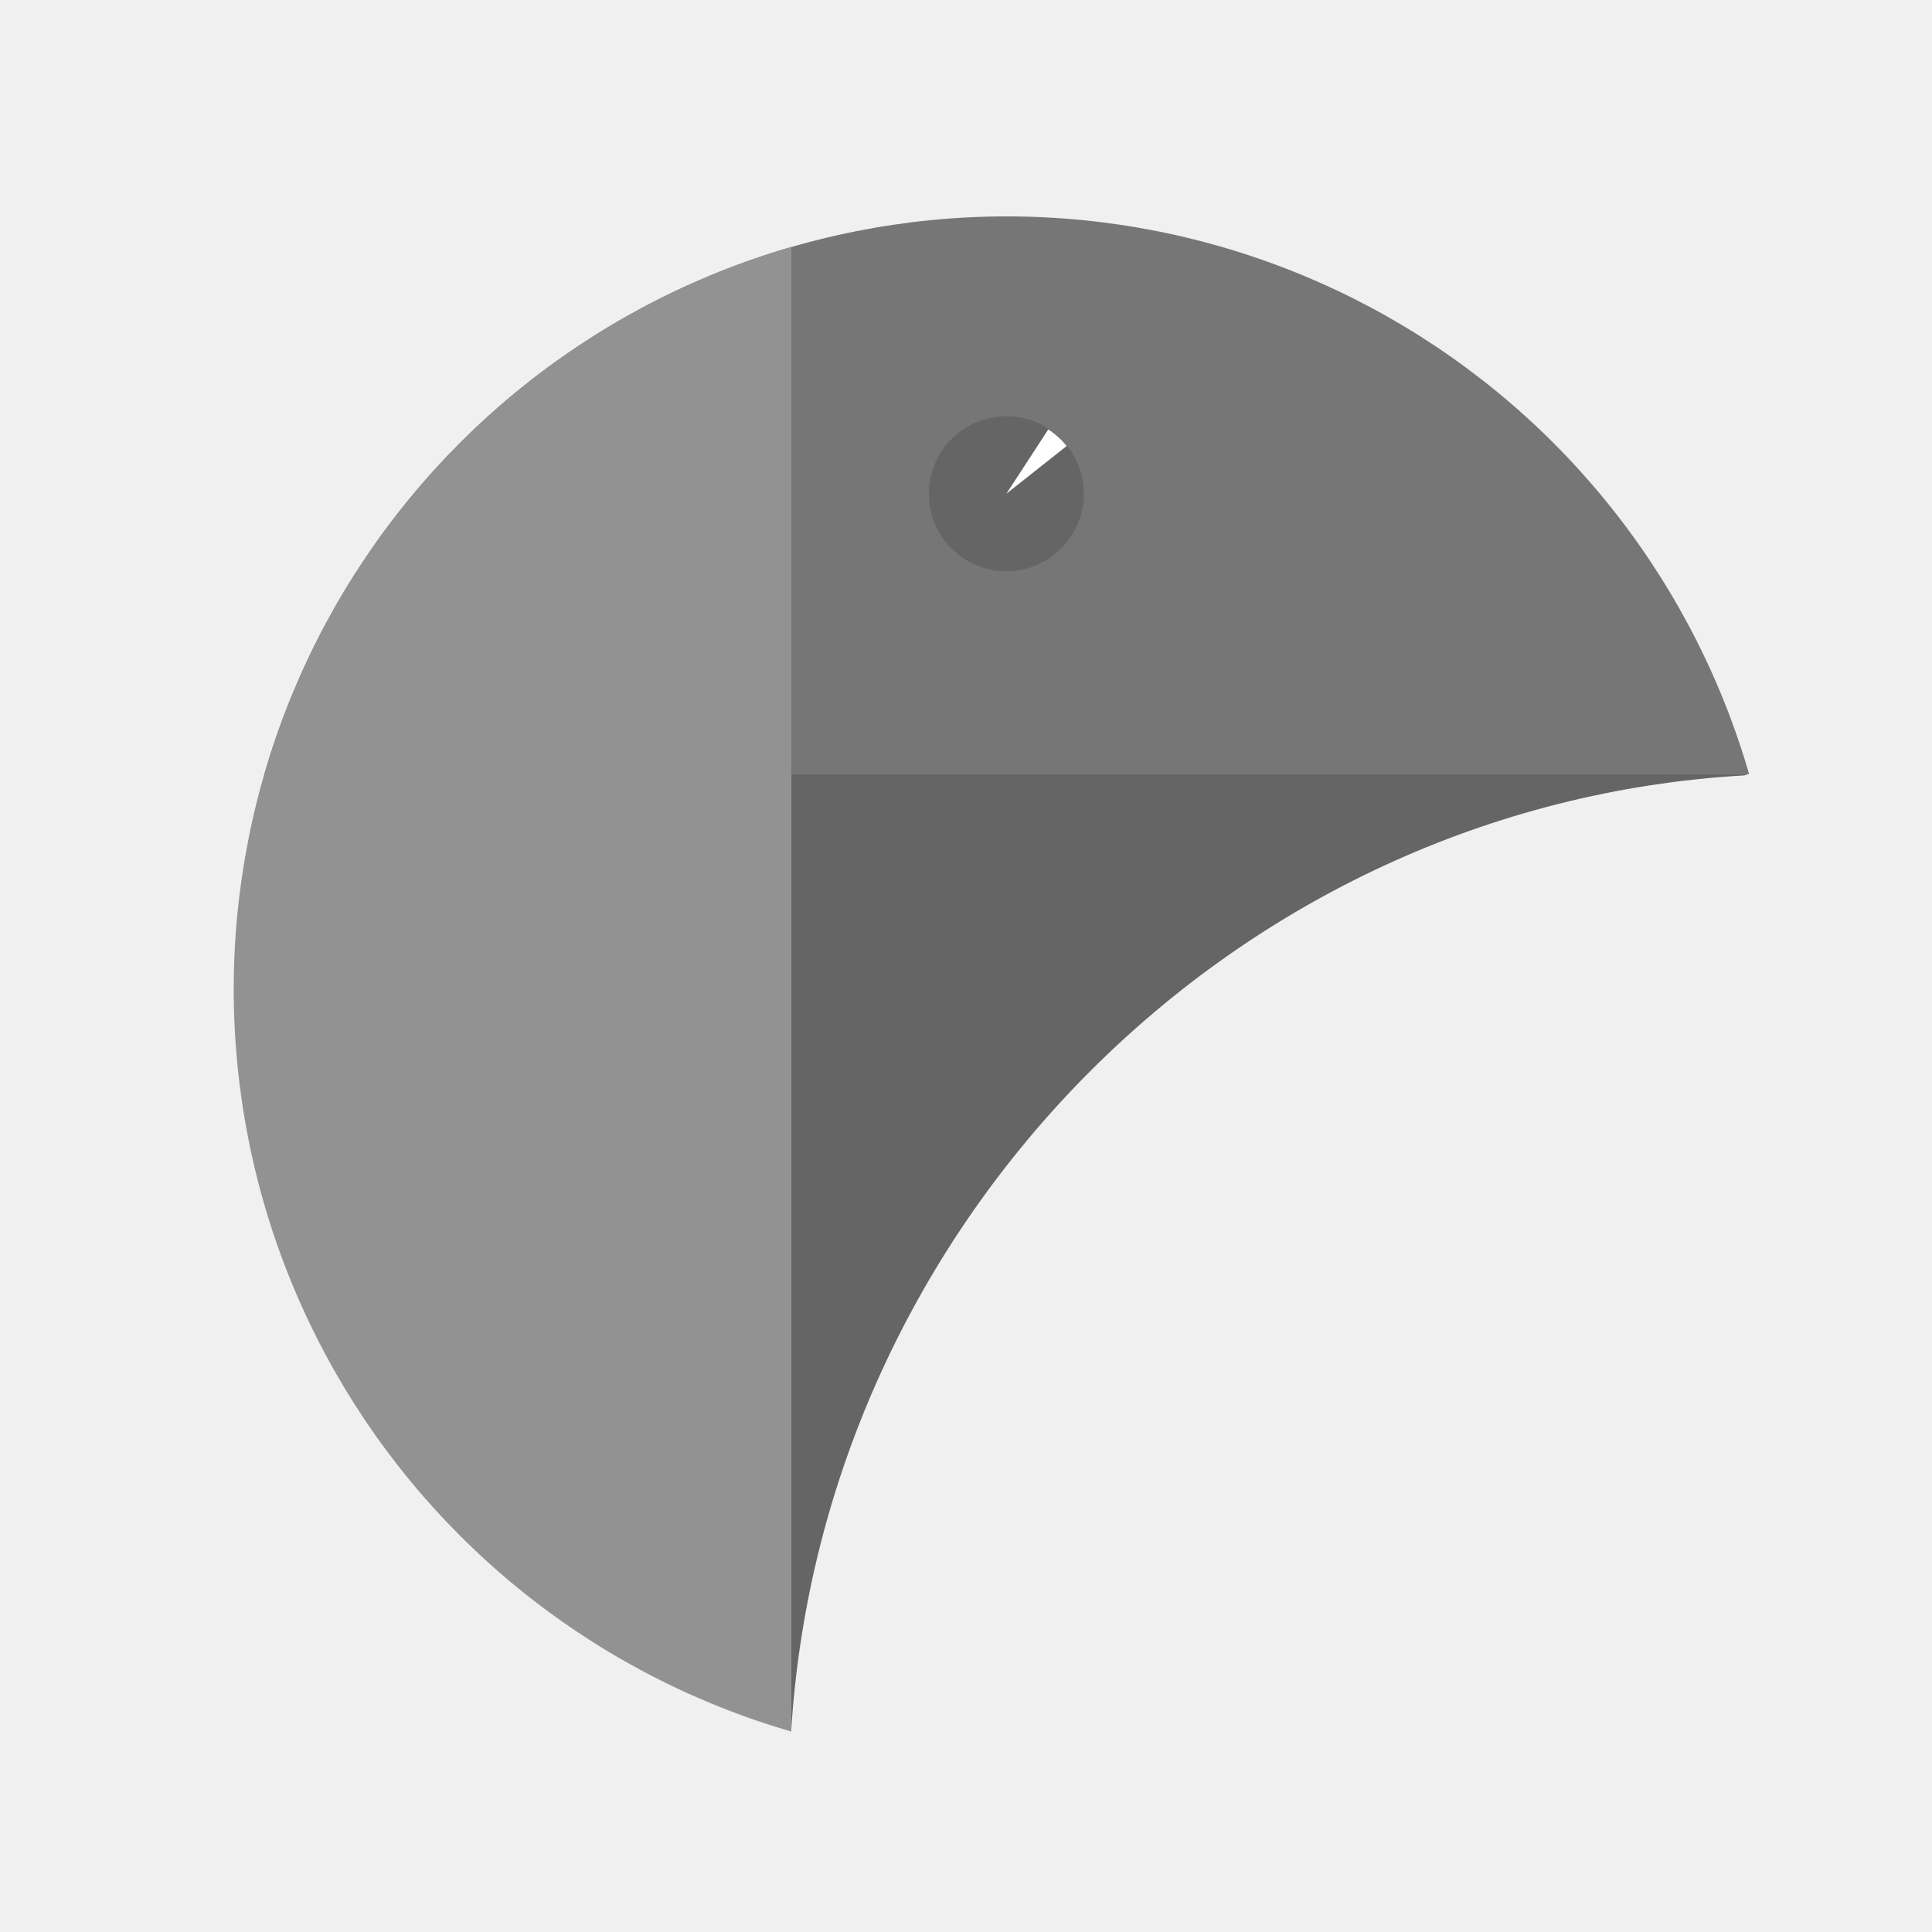
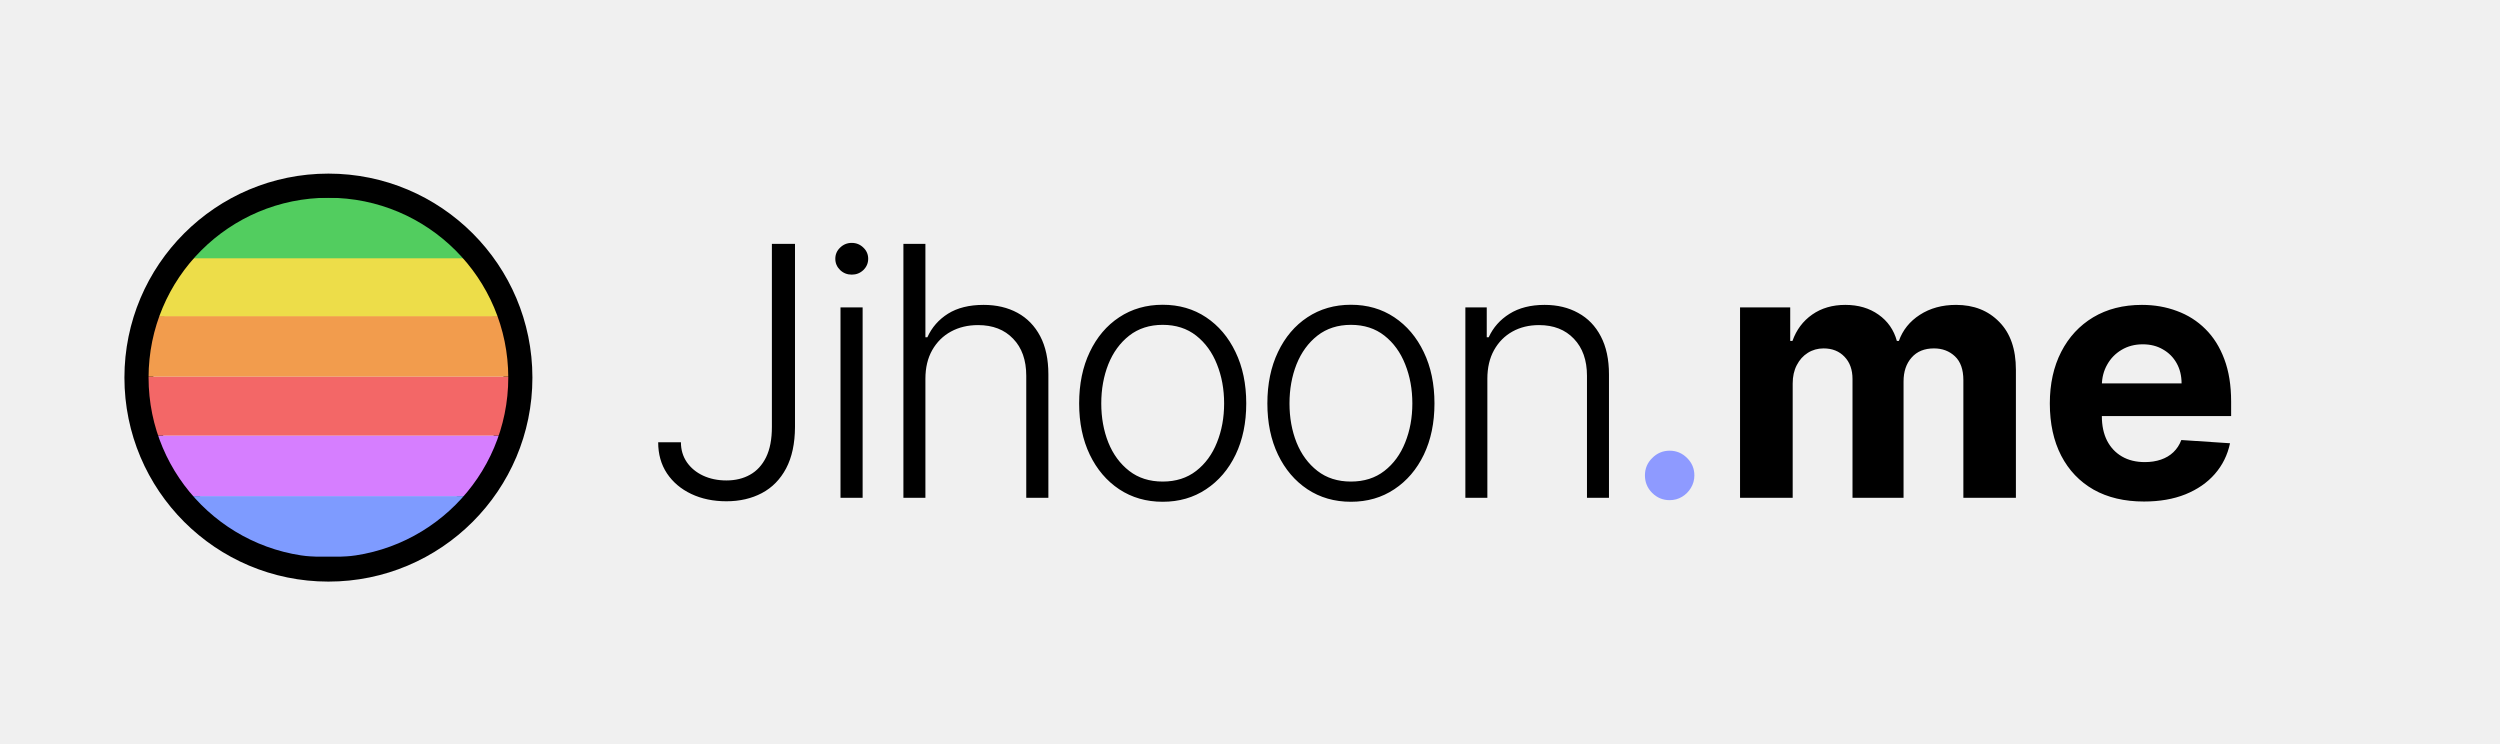
- <svg xmlns="http://www.w3.org/2000/svg" width="9646" height="9646" viewBox="0 0 9646 9646" fill="none">
-   <mask id="mask0_17_194" style="mask-type:luminance" maskUnits="userSpaceOnUse" x="847" y="847" width="7952" height="7952">
-     <path d="M8798.5 847.499H847.499V8798.5H8798.5V847.499Z" fill="white" />
+ <svg xmlns="http://www.w3.org/2000/svg" width="864" height="257" viewBox="0 0 864 257" fill="none">
+   <path d="M266.764 84.288H274.751V147.575C274.723 153.288 273.698 158.058 271.676 161.886C269.654 165.685 266.863 168.528 263.304 170.413C259.744 172.298 255.658 173.241 251.045 173.241C246.517 173.241 242.474 172.398 238.914 170.713C235.355 169.028 232.55 166.657 230.5 163.6C228.478 160.544 227.467 156.959 227.467 152.845H235.327C235.327 155.445 236.01 157.744 237.377 159.744C238.744 161.715 240.609 163.257 242.972 164.371C245.364 165.485 248.055 166.042 251.045 166.042C254.149 166.042 256.868 165.385 259.203 164.071C261.567 162.757 263.418 160.743 264.756 158.03C266.095 155.288 266.764 151.802 266.764 147.575V84.288ZM290.478 172.041V106.226H298.124V172.041H290.478ZM294.365 94.914C292.799 94.914 291.461 94.386 290.35 93.329C289.24 92.243 288.684 90.943 288.684 89.43C288.684 87.915 289.24 86.63 290.35 85.573C291.461 84.488 292.799 83.945 294.365 83.945C295.931 83.945 297.27 84.488 298.38 85.573C299.491 86.63 300.046 87.915 300.046 89.43C300.046 90.943 299.491 92.243 298.38 93.329C297.27 94.386 295.931 94.914 294.365 94.914ZM319.82 130.907V172.041H312.217V84.288H319.82V116.553H320.504C322.041 113.153 324.419 110.439 327.637 108.411C330.883 106.383 334.984 105.369 339.938 105.369C344.38 105.369 348.282 106.283 351.641 108.111C355.002 109.94 357.622 112.639 359.501 116.21C361.381 119.78 362.32 124.18 362.32 129.407V172.041H354.675V129.878C354.675 124.451 353.165 120.18 350.146 117.067C347.157 113.925 343.113 112.353 338.016 112.353C334.514 112.353 331.396 113.096 328.662 114.582C325.928 116.067 323.764 118.209 322.169 121.009C320.603 123.78 319.82 127.079 319.82 130.907ZM401.827 173.412C396.161 173.412 391.15 171.97 386.792 169.085C382.465 166.2 379.076 162.215 376.627 157.13C374.178 152.017 372.954 146.118 372.954 139.434C372.954 132.692 374.178 126.765 376.627 121.651C379.076 116.51 382.465 112.511 386.792 109.654C391.15 106.769 396.161 105.326 401.827 105.326C407.495 105.326 412.492 106.769 416.82 109.654C421.148 112.539 424.538 116.538 426.987 121.651C429.463 126.765 430.702 132.692 430.702 139.434C430.702 146.118 429.478 152.017 427.029 157.13C424.58 162.215 421.177 166.2 416.82 169.085C412.492 171.97 407.495 173.412 401.827 173.412ZM401.827 166.428C406.384 166.428 410.242 165.2 413.403 162.743C416.564 160.286 418.955 157.016 420.579 152.931C422.231 148.846 423.057 144.347 423.057 139.434C423.057 134.52 422.231 130.007 420.579 125.894C418.955 121.78 416.564 118.481 413.403 115.995C410.242 113.51 406.384 112.268 401.827 112.268C397.3 112.268 393.441 113.51 390.253 115.995C387.092 118.481 384.685 121.78 383.034 125.894C381.411 130.007 380.599 134.52 380.599 139.434C380.599 144.347 381.411 148.846 383.034 152.931C384.685 157.016 387.092 160.286 390.253 162.743C393.414 165.2 397.272 166.428 401.827 166.428ZM466.878 173.412C461.211 173.412 456.201 171.97 451.843 169.085C447.515 166.2 444.127 162.215 441.678 157.13C439.229 152.017 438.004 146.118 438.004 139.434C438.004 132.692 439.229 126.765 441.678 121.651C444.127 116.51 447.515 112.511 451.843 109.654C456.201 106.769 461.211 105.326 466.878 105.326C472.546 105.326 477.542 106.769 481.871 109.654C486.199 112.539 489.588 116.538 492.037 121.651C494.514 126.765 495.753 132.692 495.753 139.434C495.753 146.118 494.528 152.017 492.079 157.13C489.63 162.215 486.228 166.2 481.871 169.085C477.542 171.97 472.546 173.412 466.878 173.412ZM466.878 166.428C471.434 166.428 475.293 165.2 478.454 162.743C481.615 160.286 484.006 157.016 485.63 152.931C487.281 148.846 488.108 144.347 488.108 139.434C488.108 134.52 487.281 130.007 485.63 125.894C484.006 121.78 481.615 118.481 478.454 115.995C475.293 113.51 471.434 112.268 466.878 112.268C462.351 112.268 458.492 113.51 455.303 115.995C452.142 118.481 449.737 121.78 448.084 125.894C446.461 130.007 445.649 134.52 445.649 139.434C445.649 144.347 446.461 148.846 448.084 152.931C449.737 157.016 452.142 160.286 455.303 162.743C458.464 165.2 462.323 166.428 466.878 166.428ZM514.032 130.907V172.041H506.429V106.226H513.819V116.553H514.502C516.039 113.182 518.432 110.482 521.678 108.454C524.952 106.397 528.996 105.369 533.808 105.369C538.221 105.369 542.095 106.297 545.426 108.154C548.787 109.982 551.392 112.682 553.243 116.253C555.122 119.823 556.062 124.208 556.062 129.407V172.041H548.459V129.878C548.459 124.479 546.95 120.209 543.931 117.067C540.941 113.925 536.926 112.353 531.886 112.353C528.44 112.353 525.379 113.096 522.703 114.582C520.027 116.067 517.905 118.209 516.339 121.009C514.8 123.78 514.032 127.079 514.032 130.907ZM601.357 172.041V106.226H618.699V117.838H619.468C620.835 113.982 623.113 110.939 626.302 108.711C629.492 106.483 633.307 105.369 637.749 105.369C642.249 105.369 646.079 106.497 649.24 108.754C652.4 110.982 654.507 114.01 655.56 117.838H656.245C657.582 114.067 660.004 111.054 663.505 108.797C667.037 106.512 671.208 105.369 676.02 105.369C682.143 105.369 687.111 107.326 690.928 111.239C694.772 115.124 696.694 120.637 696.694 127.779V172.041H678.54V131.378C678.54 127.722 677.573 124.979 675.637 123.151C673.7 121.323 671.28 120.409 668.375 120.409C665.072 120.409 662.495 121.466 660.644 123.58C658.792 125.665 657.867 128.421 657.867 131.849V172.041H640.227V130.992C640.227 127.764 639.301 125.194 637.451 123.28C635.628 121.366 633.222 120.409 630.232 120.409C628.21 120.409 626.388 120.923 624.765 121.951C623.17 122.951 621.902 124.365 620.963 126.193C620.023 127.993 619.553 130.107 619.553 132.535V172.041H601.357ZM740.966 173.327C734.217 173.327 728.409 171.956 723.54 169.213C718.698 166.442 714.969 162.529 712.349 157.473C709.729 152.388 708.419 146.375 708.419 139.434C708.419 132.664 709.729 126.722 712.349 121.609C714.969 116.495 718.656 112.511 723.411 109.654C728.195 106.797 733.805 105.369 740.241 105.369C744.569 105.369 748.598 106.069 752.328 107.469C756.087 108.84 759.362 110.911 762.152 113.682C764.972 116.453 767.165 119.938 768.731 124.137C770.297 128.307 771.08 133.192 771.08 138.791V143.804H715.681V132.492H753.952C753.952 129.864 753.382 127.536 752.242 125.508C751.103 123.48 749.523 121.894 747.502 120.752C745.508 119.581 743.188 118.995 740.539 118.995C737.777 118.995 735.329 119.638 733.192 120.923C731.085 122.18 729.434 123.88 728.238 126.022C727.042 128.136 726.43 130.493 726.401 133.092V143.847C726.401 147.103 726.999 149.917 728.195 152.288C729.419 154.659 731.143 156.487 733.363 157.773C735.585 159.058 738.219 159.701 741.266 159.701C743.288 159.701 745.139 159.415 746.818 158.844C748.498 158.273 749.937 157.416 751.132 156.273C752.328 155.13 753.24 153.731 753.866 152.074L770.695 153.188C769.841 157.244 768.09 160.786 765.441 163.814C762.821 166.814 759.433 169.156 755.276 170.841C751.147 172.498 746.376 173.327 740.966 173.327Z" fill="black" />
+   <path d="M577.033 172.856C574.697 172.856 572.689 172.027 571.01 170.37C569.33 168.685 568.489 166.657 568.489 164.286C568.489 161.944 569.33 159.944 571.01 158.287C572.689 156.602 574.697 155.759 577.033 155.759C579.367 155.759 581.375 156.602 583.055 158.287C584.736 159.944 585.575 161.944 585.575 164.286C585.575 165.857 585.177 167.3 584.38 168.614C583.61 169.899 582.585 170.927 581.304 171.699C580.022 172.47 578.599 172.856 577.033 172.856Z" fill="#8E9AFF" />
+   <circle cx="113.5" cy="130.5" r="65.5" stroke="black" stroke-width="10" />
+   <mask id="mask0_268_6" style="mask-type:alpha" maskUnits="userSpaceOnUse" x="51" y="68" width="125" height="125">
+     <circle cx="113.5" cy="130.5" r="57.157" fill="#D9D9D9" stroke="black" stroke-width="10" />
  </mask>
-   <g mask="url(#mask0_17_194)">
-     <path d="M8732.16 3863H3950V8598.79V8645.17C4107.78 6099.07 6160.82 4017.08 8710.14 3871.35L8732.16 3863Z" fill="#656565" />
-     <mask id="mask1_17_194" style="mask-type:alpha" maskUnits="userSpaceOnUse" x="1167" y="1056" width="7719" height="2809">
-       <path d="M8885.59 1056.51H1167.53V3864.52H8885.59V1056.51Z" fill="#D9D9D9" />
-     </mask>
-     <g mask="url(#mask1_17_194)">
-       <path d="M8885.59 4939.47C8885.59 4432.69 8785.75 3930.84 8591.82 3462.68C8397.9 2994.48 8113.65 2569.06 7755.3 2210.71C7396.94 1852.37 6971.5 1568.12 6503.34 1374.19C6035.13 1180.25 5533.33 1080.43 5026.55 1080.43C4519.77 1080.43 4017.96 1180.25 3549.77 1374.19C3081.56 1568.12 2656.15 1852.37 2297.8 2210.71C1939.48 2569.06 1655.21 2994.48 1461.28 3462.68C1267.34 3930.84 1167.53 4432.69 1167.53 4939.47H5026.55H8885.59Z" fill="#767676" />
-     </g>
-     <mask id="mask2_17_194" style="mask-type:alpha" maskUnits="userSpaceOnUse" x="1143" y="1080" width="2809" height="7719">
-       <path d="M1143 1080V8798.02H3951.01V1080H1143Z" fill="#D9D9D9" />
-     </mask>
-     <g mask="url(#mask2_17_194)">
-       <path d="M5025.96 1080C4519.18 1080 4017.36 1179.82 3549.18 1373.76C3080.97 1567.69 2655.55 1851.94 2297.21 2210.28C1938.88 2568.63 1654.62 2994.05 1460.68 3462.25C1266.75 3930.41 1166.93 4432.26 1166.93 4939.04C1166.93 5445.81 1266.75 5947.61 1460.68 6415.82C1654.62 6883.98 1938.88 7309.42 2297.21 7667.78C2655.55 8026.14 3080.97 8310.38 3549.18 8504.31C4017.36 8698.23 4519.18 8798.02 5025.96 8798.02V4939.04V1080Z" fill="#929292" />
-     </g>
-     <path d="M5027.38 2847.27C5238.2 2847.27 5409.08 2676.37 5409.08 2465.56C5409.08 2254.75 5238.2 2083.85 5027.38 2083.85C4816.57 2083.85 4645.64 2254.75 4645.64 2465.56C4645.64 2676.37 4816.57 2847.27 5027.38 2847.27Z" fill="white" />
-     <path d="M5327.94 2224.97C5388.28 2301.2 5417.67 2397.32 5410.35 2494.24C5403.02 2591.16 5359.47 2681.77 5288.39 2748.04C5217.3 2814.34 5123.91 2851.43 5026.7 2851.97C4929.49 2852.51 4835.66 2816.44 4763.84 2750.94C4692.02 2685.44 4647.49 2595.3 4639.1 2498.47C4630.7 2401.64 4659.07 2305.2 4718.58 2228.32C4778 2151.44 4864.27 2099.76 4960.11 2083.58C5055.94 2067.38 5154.37 2087.87 5235.81 2140.91L5024.55 2465.06L5327.94 2224.97Z" fill="#656565" />
+   <g mask="url(#mask0_268_6)">
+     <rect x="7.124" y="171.45" width="228.869" height="20.925" fill="#7E9BFF" />
+     <rect x="7.124" y="150.525" width="228.869" height="20.925" fill="#D67EFF" />
+     <rect x="7.124" y="130.15" width="228.869" height="20.375" fill="#F36767" />
+     <rect x="7.124" y="109.225" width="228.869" height="20.925" fill="#F29C4D" />
+     <rect x="7.124" y="88.367" width="228.869" height="20.925" fill="#EDDD49" />
+     <rect x="7.124" y="68.343" width="228.869" height="20.925" fill="#52CD5F" />
  </g>
</svg>
